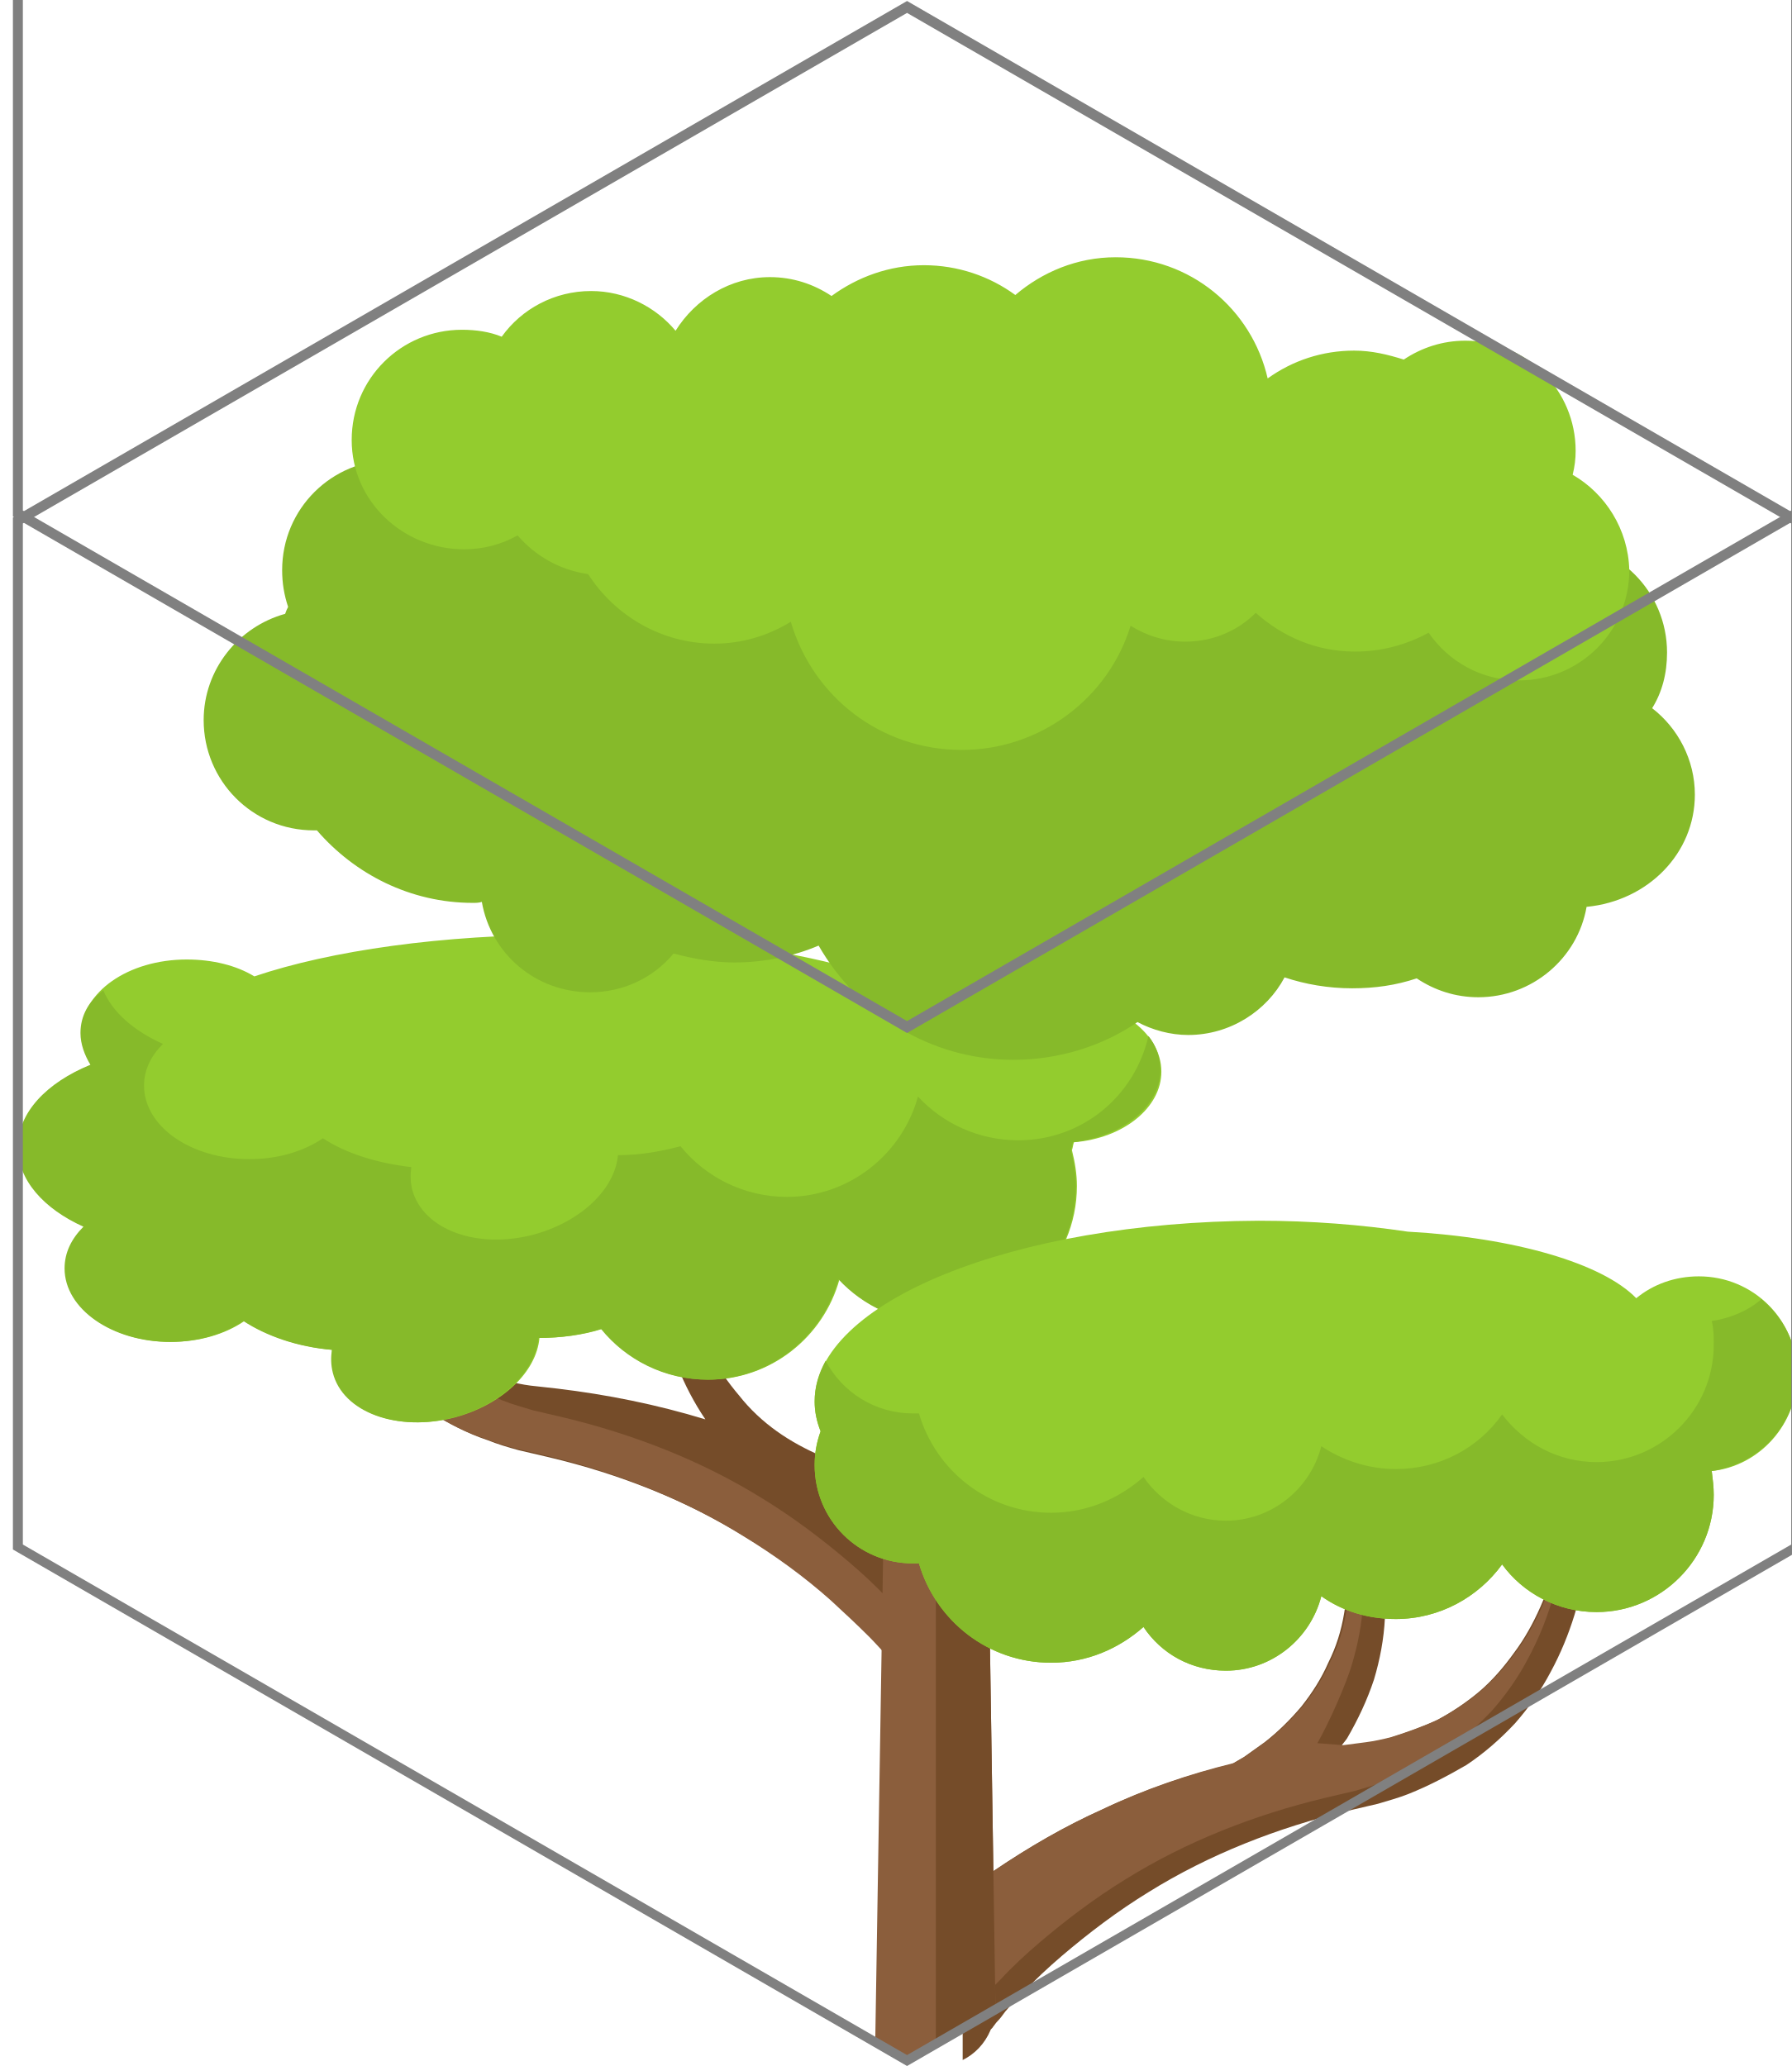
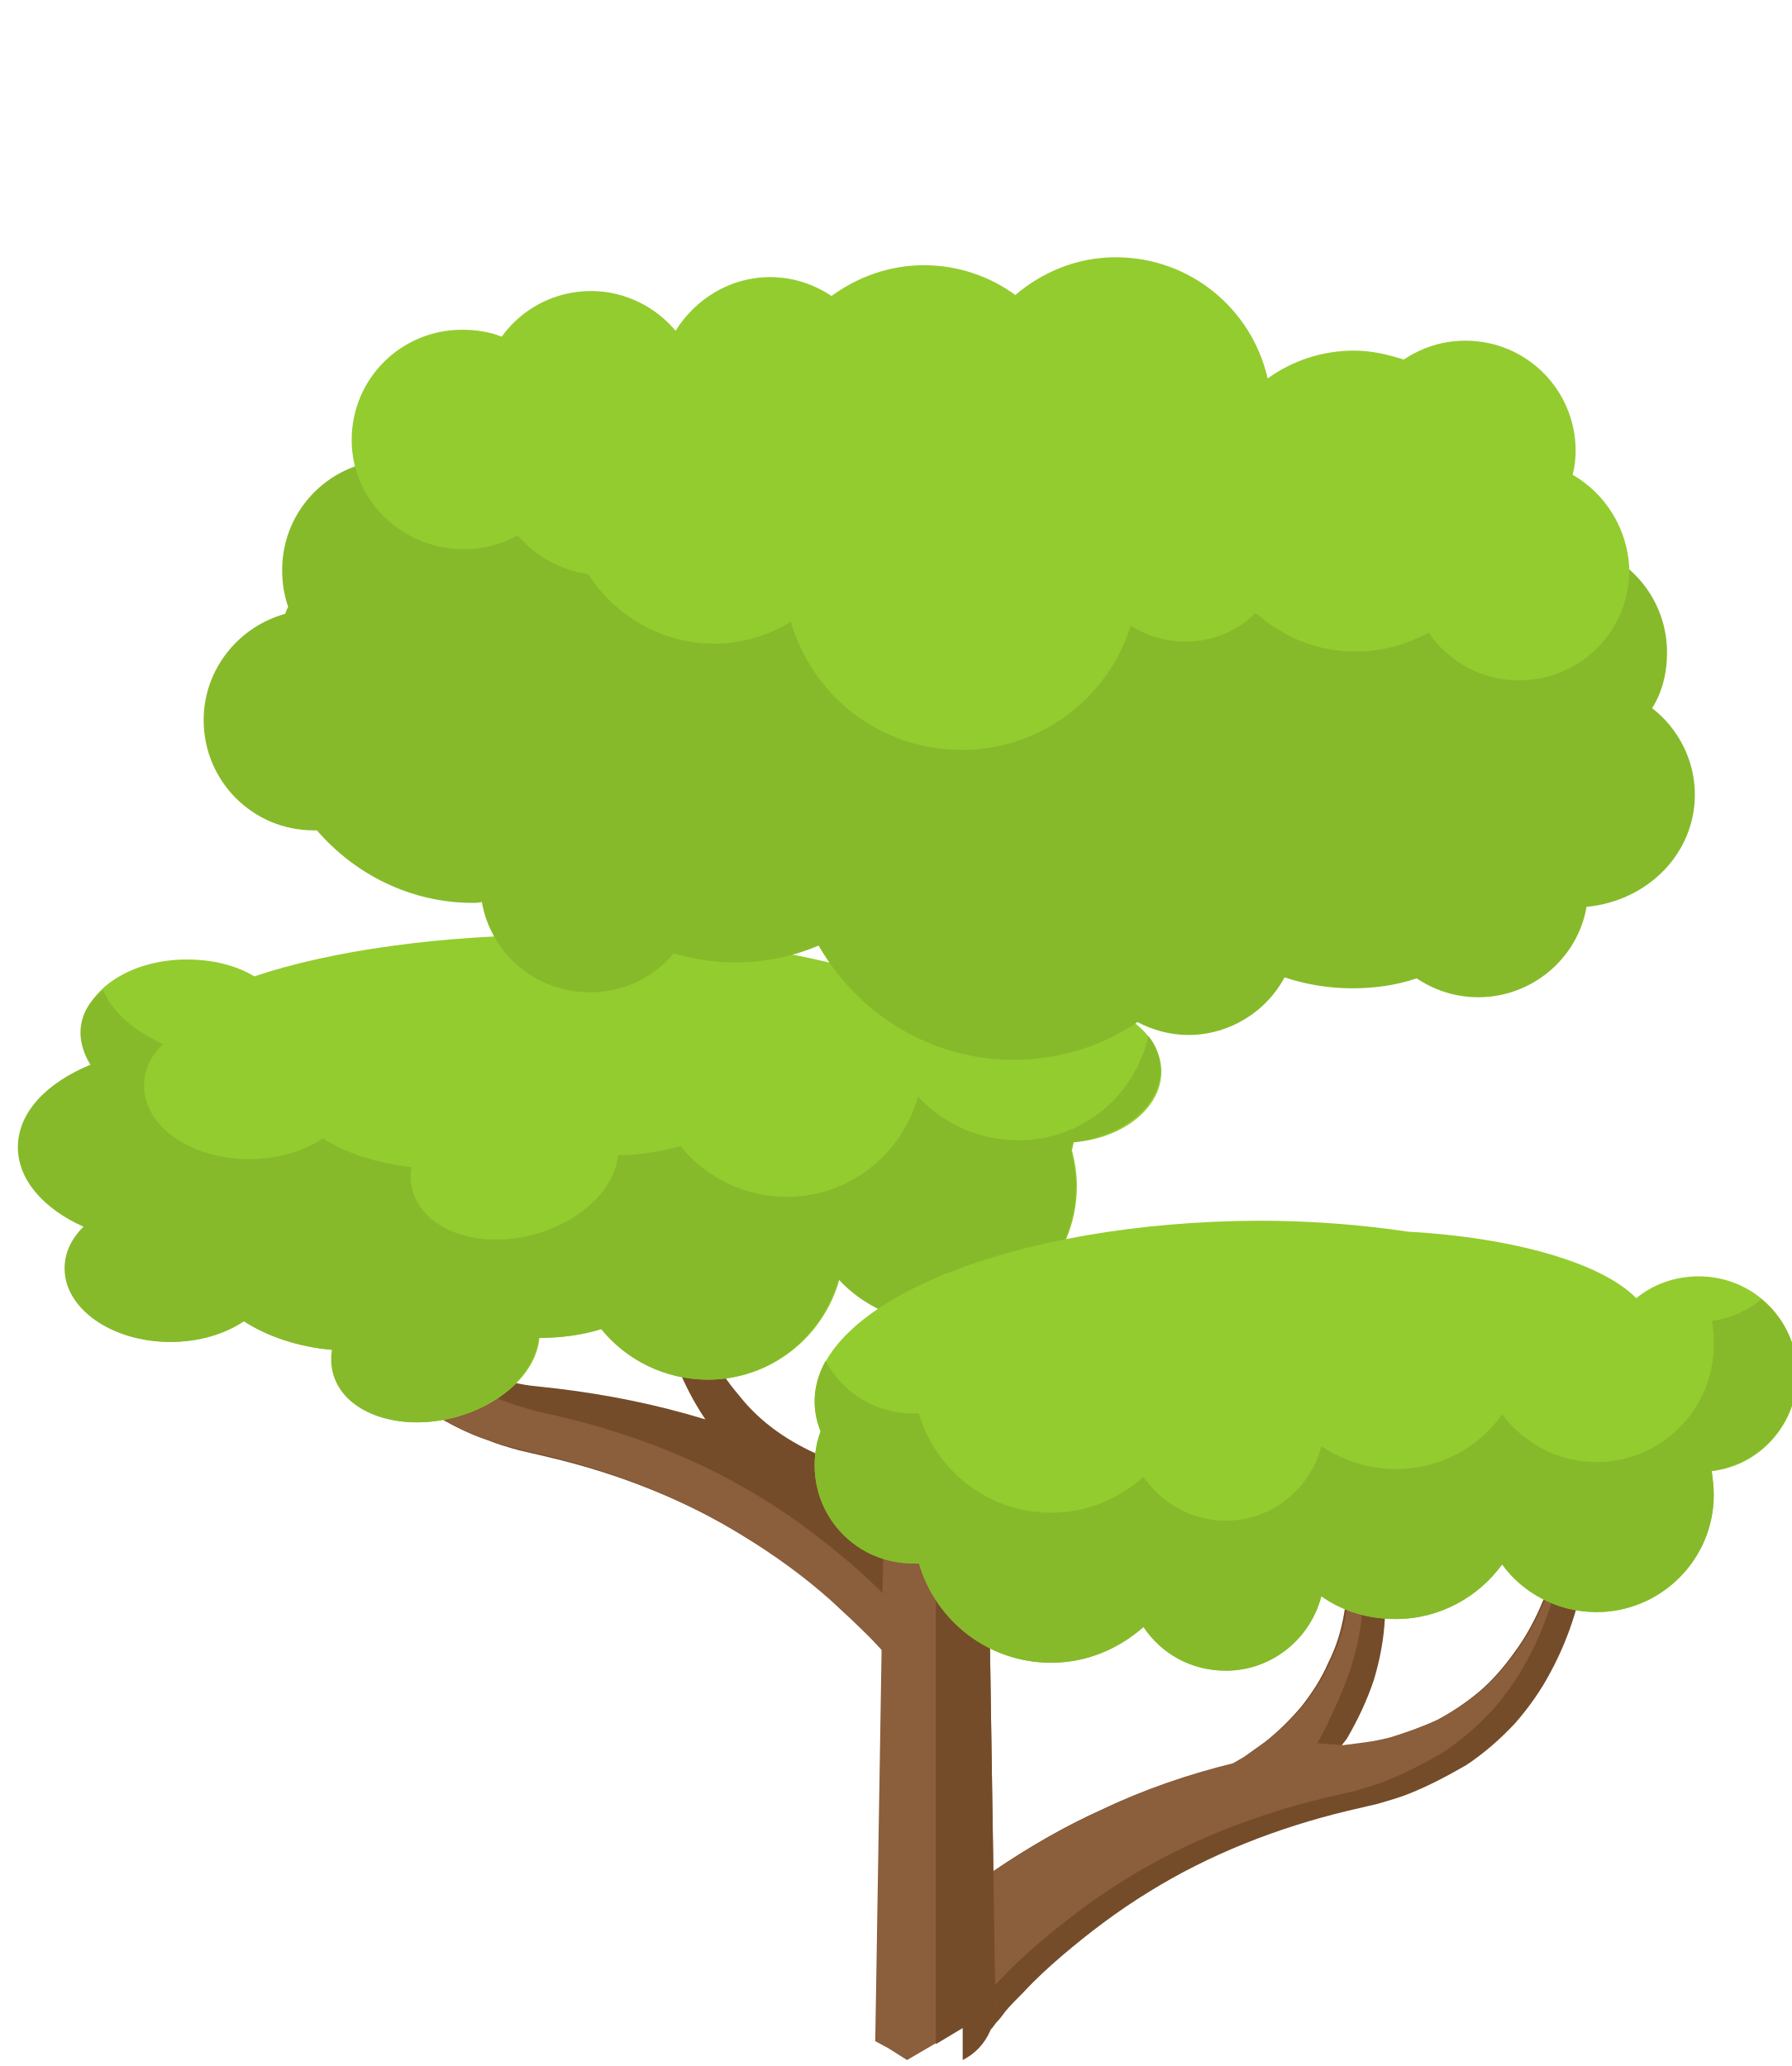
<svg xmlns="http://www.w3.org/2000/svg" version="1.1" id="Layer_1" x="0px" y="0px" viewBox="0 0 180.3 208" style="enable-background:new 0 0 180.3 208;" xml:space="preserve">
  <style type="text/css">
	.st0{fill:#754C29;}
	.st1{fill:#8B5E3C;}
	.st2{enable-background:new    ;}
	.st3{display:none;fill:#8B5E3C;}
	.st4{fill:#93CC2E;}
	.st5{fill:#86BA2A;}
- 	.st6{fill:#808080;}
+ 	.st6{display:none;}
+ 	.st7{display:inline;}
+ 	.st8{fill:#808080;}
</style>
  <g id="Tree01">
    <g>
      <g>
        <g>
          <g>
            <g>
              <path class="st0" d="M93.2,154.3c-0.9-0.7-8.9-7.1-10.5-7.7c-1.6-0.7-3.1-1.5-4.5-2.5s-2.7-2.2-3.8-3.6        c-2.3-2.7-4.1-6-5.4-9.5c-1.3-3.5-2.1-7.3-2.4-11l0,0c0-0.4-0.4-0.6-0.7-0.6c-0.3,0-0.6,0.3-0.6,0.6c-0.2,4,0.2,7.9,1.1,11.8        c0.9,3.9,2.3,7.7,4.6,11.1c-4.9-1.5-9.9-2.5-14.9-3.1l-2.7-0.3c-0.8-0.1-1.7-0.3-2.5-0.5c-1.7-0.4-3.3-1-4.8-1.8        s-3-1.7-4.3-2.9c-1.3-1.1-2.5-2.5-3.5-3.9c-2.1-2.9-3.6-6.3-4.5-9.9c-1-3.6-1.5-7.4-1.4-11.2l0,0c0-0.4-0.3-0.7-0.7-0.7        c-0.3,0-0.6,0.3-0.7,0.6c-0.5,4-0.5,7.9,0.1,11.9s1.7,7.9,3.7,11.6c1,1.8,2.2,3.6,3.6,5.2c1.4,1.6,3.1,3,4.9,4.2        c1.8,1.2,3.7,2.2,5.8,2.9c1,0.4,2,0.7,3.1,1l3,0.7c7.2,1.7,14,4.4,20.1,8.2c3.1,1.9,6,4,8.7,6.4c1.3,1.2,2.6,2.4,3.9,3.7        c0.6,0.6,1.2,1.3,1.8,1.9c0.3,0.3,0.6,0.6,0.8,1c0.1,0.2,0.3,0.3,0.4,0.5c0.1,0.1,0.2,0.3,0.3,0.4c0.6,1.3,1.6,2.3,2.8,3        v-16.6C93.5,154.9,93.4,154.6,93.2,154.3z" />
              <path class="st1" d="M92.4,164.4c-0.1-0.1-0.2-0.3-0.4-0.5c-0.3-0.3-0.5-0.6-0.8-1c-0.5-0.6-1.2-1.3-1.8-1.9        c-1.2-1.3-2.5-2.5-3.9-3.7c-2.7-2.3-5.6-4.5-8.7-6.4c-6.1-3.8-13-6.5-20.1-8.2l-3-0.7c-1-0.3-2.1-0.6-3.1-1        c-2-0.8-3.9-1.8-5.8-2.9c-1.8-1.2-3.4-2.6-4.9-4.2c-1.4-1.6-2.6-3.3-3.6-5.2c-2-3.7-3.1-7.6-3.7-11.6        c-0.2-1.3-0.3-2.6-0.4-3.9c-0.1-1.4-0.2-2.7-0.2-4.1l0,0c0-0.4-0.3-0.7-0.7-0.7c-0.3,0-0.6,0.3-0.7,0.6        c-0.5,4-0.5,7.9,0.1,11.9s1.7,7.9,3.7,11.6c1,1.8,2.2,3.6,3.6,5.2c1.4,1.6,3.1,3,4.9,4.2c1.8,1.2,3.7,2.2,5.8,2.9        c1,0.4,2,0.7,3.1,1l3,0.7c7.2,1.7,14,4.4,20.1,8.2c3.1,1.9,6,4,8.7,6.4c1.3,1.2,2.6,2.4,3.9,3.7c0.6,0.6,1.2,1.3,1.8,1.9        c0.3,0.3,0.6,0.6,0.8,1c0.1,0.2,0.3,0.3,0.4,0.5c0.1,0.1,0.2,0.3,0.3,0.4c0.6,1.3,1.6,2.3,2.8,3v-5.3c-0.4-0.5-0.8-1-1-1.6        C92.6,164.7,92.5,164.5,92.4,164.4z" />
            </g>
            <g>
              <path class="st0" d="M159.7,145.2c0-0.3-0.3-0.6-0.7-0.6c-0.4,0-0.7,0.3-0.7,0.7c0,3.8-0.5,7.6-1.4,11.2        c-1,3.6-2.4,7.1-4.5,9.9c-1,1.4-2.2,2.8-3.5,3.9s-2.8,2.1-4.3,2.9c-1.5,0.7-3.2,1.3-4.8,1.8c-0.8,0.2-1.7,0.4-2.5,0.5        l-2.3,0.3c0.2-0.3,0.4-0.5,0.6-0.8c1.1-1.9,2-3.8,2.7-5.9c0.6-2,1-4.1,1.1-6.2c0.3-4.2-0.4-8.2-1.5-12.1        c-1.2-3.8-2.8-7.4-4.9-10.8c-0.2-0.3-0.5-0.4-0.9-0.2c-0.3,0.2-0.5,0.6-0.3,0.9c1.6,3.4,2.8,7.1,3.4,10.8        c0.6,3.7,0.7,7.4,0.1,10.9c-0.3,1.8-0.8,3.4-1.6,5c-0.7,1.6-1.6,3-2.7,4.4c-1.1,1.3-2.3,2.5-3.7,3.6c-0.7,0.5-1.4,1-2.1,1.5        l-1.2,0.7c-4.5,1.1-8.9,2.6-13.1,4.6c-3.8,1.7-7.4,3.8-10.8,6.1c-0.9,0.6-1.8,1.3-2.7,1.9c-0.1,0.3-0.3,0.6-0.5,0.9v13.1        l6.1-3.6l-6.1,3.6v3.2c1.2-0.6,2.2-1.6,2.8-3c0-0.1,0.2-0.2,0.3-0.4c0.1-0.1,0.2-0.3,0.4-0.5c0.3-0.3,0.5-0.6,0.8-1        c0.5-0.6,1.2-1.3,1.8-1.9c1.2-1.3,2.5-2.5,3.9-3.7c2.7-2.3,5.6-4.5,8.7-6.4c6.1-3.8,13-6.5,20.1-8.2l3-0.7        c1-0.3,2.1-0.6,3.1-1c2-0.8,3.9-1.8,5.8-2.9c1.8-1.2,3.4-2.6,4.9-4.2c1.4-1.6,2.6-3.3,3.6-5.2c2-3.7,3.1-7.6,3.7-11.6        C160.1,153.1,160.2,149.1,159.7,145.2z" />
              <path class="st1" d="M157.1,156.4c-1,3.6-2.4,7.1-4.5,9.9c-1,1.4-2.2,2.8-3.5,3.9c-1.3,1.1-2.8,2.1-4.3,2.9        c-1.5,0.7-3.2,1.3-4.8,1.8c-0.8,0.2-1.7,0.4-2.5,0.5l-2.3,0.3l-2.6-0.2c1.1-1.9,2.9-5.9,3.5-8c0.6-2,1-4.1,1.1-6.2        c0.3-4.2-0.4-8.2-1.5-12.1c-1-3.2-2.2-6.2-3.8-9c0,0.1,0,0.2,0.1,0.4c1.6,3.4,2.8,7.1,3.4,10.8c0.6,3.7,0.7,7.4,0.1,10.9        c-0.3,1.8-0.8,3.4-1.6,5c-0.7,1.6-1.6,3-2.7,4.4c-1.1,1.3-2.3,2.5-3.7,3.6c-0.7,0.5-1.4,1-2.1,1.5l-1.2,0.7        c-4.5,1.1-8.9,2.6-13.1,4.6c-3.8,1.7-7.4,3.8-10.8,6.1c-0.9,0.6-1.8,1.3-2.7,1.9c-0.1,0.3-0.3,0.6-0.5,0.9v12.8        c0.2-0.3,0.4-0.6,0.6-1c-0.3,0.2-0.2,0,0-0.1c0.1-0.1,0.2-0.3,0.4-0.5c0.3-0.3,0.5-0.6,0.8-1c0.5-0.6,1.2-1.3,1.8-1.9        c1.2-1.3,2.5-2.5,3.9-3.7c2.7-2.3,5.6-4.5,8.7-6.4c6.1-3.8,13-6.5,20.1-8.2l3-0.7c1-0.3,2.1-0.6,3.1-1c2-0.8,3.9-1.8,5.8-2.9        c1.8-1.2,3.4-2.6,4.9-4.2c1.4-1.6,2.6-3.3,3.6-5.2c2-3.7,3.1-7.6,3.7-11.6c0.1-0.5,0.1-0.9,0.1-1.4        C157.4,154.8,157.3,155.6,157.1,156.4z" />
            </g>
            <g>
              <g>
                <g>
                  <g class="st2">
                    <g>
                      <path class="st3" d="M100.2,202.2l-8.9,5.3L100.2,202.2L100.2,202.2l-8.9,5.1l0,0l0,0l0,0l0,0l-1.9-1.1l2,1.2l-2-1.2            l-1.3-0.7l-0.9,56.4c-0.1,0.9,0.6,1.9,1.9,2.7c2.8,1.6,7.4,1.6,10.2,0c1.3-0.8,1.9-1.8,1.8-2.7L100.2,202.2z" />
                      <polygon class="st1" points="88.1,205.5 89.4,206.2 91.3,207.4 100.2,202.2 98.1,63.8 90.4,63.8 88.1,205.5 89.4,206.2                       " />
                    </g>
                  </g>
                  <polygon class="st0" points="98.1,63.8 94.2,63.8 94.2,205.8 100.2,202.2         " />
                </g>
              </g>
            </g>
          </g>
          <g>
            <path class="st4" d="M116.9,107.9c0-4.1-4.8-7.4-10.6-7.4c-3.6,0-6.7,1.2-8.6,3.1c-4.6-5.5-21.1-9.5-40.8-9.5       c-12.4,0-23.6,1.6-31.3,4.2c-1.8-1.1-4.2-1.7-6.8-1.7c-5.9,0-10.6,3.3-10.6,7.4c0,1.1,0.4,2.2,1,3.2c-4.4,1.8-7.3,4.8-7.3,8.3       c0,3.3,2.6,6.2,6.6,8c-1.2,1.2-1.9,2.6-1.9,4.2c0,4.1,4.8,7.4,10.6,7.4c2.9,0,5.5-0.8,7.4-2.1c2.3,1.5,5.4,2.6,8.9,2.9       c-0.1,0.8-0.1,1.5,0.1,2.3c1,4,6.5,6,12.2,4.5c4.8-1.3,8.2-4.6,8.5-8c2.2,0,4.4-0.3,6.3-0.9c2.5,3.1,6.4,5.1,10.7,5.1       c6.3,0,11.6-4.3,13.2-10.1c2.5,2.7,6.1,4.4,10.1,4.4c7.6,0,13.8-6.2,13.8-13.8c0-1.2-0.2-2.4-0.5-3.6c0.1-0.3,0.1-0.5,0.2-0.8       C113.1,114.6,116.9,111.5,116.9,107.9z" />
            <path class="st5" d="M102.5,114.8c-4,0-7.6-1.7-10.1-4.4c-1.6,5.8-6.9,10.1-13.2,10.1c-4.3,0-8.2-2-10.7-5.1       c-1.9,0.5-4,0.9-6.3,0.9c-0.3,3.4-3.7,6.7-8.5,8c-5.7,1.5-11.1-0.5-12.2-4.5c-0.2-0.8-0.2-1.5-0.1-2.3       c-3.5-0.4-6.6-1.4-8.9-2.9c-1.9,1.3-4.5,2.1-7.4,2.1c-5.9,0-10.6-3.3-10.6-7.4c0-1.6,0.7-3,1.9-4.2c-2.9-1.3-5.1-3.2-6-5.4       c-1.5,1.1-2.3,2.6-2.3,4.3c0,1.1,0.4,2.2,1,3.2c-4.4,1.8-7.3,4.8-7.3,8.3c0,3.3,2.6,6.2,6.6,8c-1.2,1.2-1.9,2.6-1.9,4.2       c0,4.1,4.8,7.4,10.6,7.4c2.9,0,5.5-0.8,7.4-2.1c2.3,1.5,5.4,2.6,8.9,2.9c-0.1,0.8-0.1,1.5,0.1,2.3c1,4,6.5,6,12.2,4.5       c4.8-1.3,8.2-4.6,8.5-8c2.2,0,4.4-0.3,6.3-0.9c2.5,3.1,6.4,5.1,10.7,5.1c6.3,0,11.6-4.3,13.2-10.1c2.5,2.7,6.1,4.4,10.1,4.4       c7.6,0,13.8-6.2,13.8-13.8c0-1.2-0.2-2.4-0.5-3.6c0.1-0.3,0.1-0.5,0.2-0.8c5-0.6,8.8-3.6,8.8-7.3c0-1.2-0.4-2.4-1.2-3.4       C114.2,110.4,108.9,114.8,102.5,114.8z" />
            <g>
              <path class="st4" d="M180.9,138.4c0-5.5-4.4-9.9-9.9-9.9c-2.4,0-4.6,0.8-6.3,2.2c-3.4-3.5-12.2-6.1-23-6.7        c-4.7-0.7-9.7-1.1-15-1.1C102,123,82,131.1,82,141.1c0,1,0.2,2,0.6,3c-0.4,1.1-0.6,2.2-0.6,3.4c0,5.5,4.4,9.9,9.9,9.9        c0.2,0,0.4,0,0.6,0c1.7,5.8,7,10,13.3,10c3.6,0,6.8-1.4,9.3-3.6c1.8,2.7,4.8,4.4,8.3,4.4c4.6,0,8.5-3.2,9.6-7.5        c2.1,1.5,4.7,2.3,7.5,2.3c4.4,0,8.3-2.2,10.7-5.5c2.1,2.9,5.6,4.8,9.5,4.8c6.5,0,11.8-5.3,11.8-11.8c0-0.8-0.1-1.6-0.2-2.4        C177.1,147.6,180.9,143.4,180.9,138.4z" />
              <path class="st5" d="M177.3,130.8c-1.4,1.2-3.1,1.9-5,2.2c0.2,0.8,0.2,1.5,0.2,2.4c0,6.5-5.3,11.8-11.8,11.8        c-3.9,0-7.3-1.9-9.5-4.8c-2.4,3.4-6.3,5.5-10.7,5.5c-2.8,0-5.4-0.9-7.5-2.3c-1.1,4.3-5,7.5-9.6,7.5c-3.5,0-6.5-1.8-8.3-4.4        c-2.5,2.2-5.7,3.6-9.3,3.6c-6.3,0-11.6-4.2-13.3-10c-0.2,0-0.4,0-0.6,0c-3.8,0-7.1-2.1-8.8-5.3c-0.7,1.3-1.1,2.6-1.1,4.1        c0,1,0.2,2,0.6,3c-0.4,1.1-0.6,2.2-0.6,3.4c0,5.5,4.4,9.9,9.9,9.9c0.2,0,0.4,0,0.6,0c1.7,5.8,7,10,13.3,10        c3.6,0,6.8-1.4,9.3-3.6c1.8,2.7,4.8,4.4,8.3,4.4c4.6,0,8.5-3.2,9.6-7.5c2.1,1.5,4.7,2.3,7.5,2.3c4.4,0,8.3-2.2,10.7-5.5        c2.1,2.9,5.6,4.8,9.5,4.8c6.5,0,11.8-5.3,11.8-11.8c0-0.8-0.1-1.6-0.2-2.4c4.9-0.7,8.6-4.8,8.6-9.8        C180.9,135.3,179.5,132.6,177.3,130.8z" />
            </g>
            <g>
              <path class="st5" d="M170.6,80c0-3.5-1.7-6.7-4.3-8.7c1-1.6,1.5-3.5,1.5-5.6c0-6.1-4.9-11.1-11.1-11.1c-2.8,0-5.3,1-7.3,2.7        c-1.4-9.9-9.9-17.6-20.3-17.6c-1.8,0-3.6,0.3-5.3,0.7c-4.7-5.8-11.8-9.5-19.9-9.5c-8.7,0-16.4,4.4-21,11        c-2.8-1.4-5.9-2.2-9.3-2.2c-8,0-14.9,4.6-18.3,11.2c-2.4-1-5-1.5-7.7-1.5c-0.1,0-0.3,0-0.4,0c-2-1.9-4.7-3.1-7.7-3.1        c-6.1,0-11.1,4.9-11.1,11.1c0,1.3,0.2,2.5,0.6,3.7c-0.1,0.2-0.2,0.4-0.3,0.7c-4.7,1.3-8.2,5.6-8.2,10.7        c0,6.1,4.9,11.1,11.1,11.1c0.1,0,0.2,0,0.3,0c3.8,4.4,9.4,7.3,15.7,7.3c0.3,0,0.6,0,0.9-0.1c0.9,5.2,5.4,9.1,10.9,9.1        c3.4,0,6.4-1.5,8.4-3.9c1.9,0.5,4,0.9,6.1,0.9c3,0,5.9-0.6,8.5-1.7c3.9,6.8,11.2,11.5,19.6,11.5c4.6,0,9-1.4,12.5-3.8        c1.5,0.8,3.3,1.3,5.1,1.3c4.2,0,7.9-2.4,9.7-5.8c2.1,0.7,4.4,1.1,6.8,1.1c2.3,0,4.4-0.3,6.5-1c1.8,1.2,3.9,1.9,6.2,1.9        c5.4,0,10-3.9,10.9-9.1C165.9,90.7,170.6,85.9,170.6,80z" />
              <path class="st4" d="M158.3,47.8c0.2-0.8,0.3-1.6,0.3-2.4c0-6.1-4.9-11.1-11.1-11.1c-2.3,0-4.4,0.7-6.2,1.9        c-1.6-0.5-3.2-0.9-5-0.9c-3.2,0-6.2,1-8.7,2.8c-1.6-7-7.8-12.2-15.3-12.2c-3.9,0-7.4,1.5-10.1,3.8c-2.6-1.9-5.8-3-9.2-3        c-3.5,0-6.7,1.2-9.3,3.1c-1.8-1.2-3.9-1.9-6.2-1.9c-4,0-7.5,2.2-9.5,5.4c-2-2.4-5.1-4-8.5-4c-3.7,0-7,1.8-9,4.6        c-1.2-0.5-2.6-0.7-4-0.7c-6.1,0-11.1,4.9-11.1,11.1s5.2,11,11.3,11c2,0,3.8-0.5,5.4-1.4c1.8,2.1,4.3,3.5,7.1,3.9        c2.7,4.2,7.4,7,12.7,7c2.8,0,5.4-0.8,7.7-2.2c2.2,7.5,9,12.9,17.2,12.9c8,0,14.8-5.3,17-12.5c1.6,1,3.5,1.6,5.5,1.6        c2.8,0,5.3-1.1,7.1-2.9c2.7,2.4,6.1,3.9,10,3.9c2.7,0,5.2-0.7,7.4-1.9c2,2.9,5.3,4.8,9.1,4.8c6.1,0,11.1-4.9,11.1-11.1        C163.9,53.3,161.6,49.7,158.3,47.8z" />
            </g>
          </g>
        </g>
      </g>
    </g>
  </g>
-   <g id="grid">
-     <g>
-       <path class="st6" d="M91.3,1.3l89,51.4v102.8l-89,51.4l-89-51.4V52.7L91.3,1.3 M91.3,0.1l-90,52V156l90,52l90-52V52.1L91.3,0.1    L91.3,0.1z" />
+   <g id="grid" class="st6">
+     <g class="st7">
+       <path class="st8" d="M91.3,1.3l89,51.4v102.8l-89,51.4l-89-51.4V52.7L91.3,1.3 M91.3,0.1l-90,52V156l90,52l90-52V52.1L91.3,0.1    L91.3,0.1z" />
    </g>
-     <g>
-       <path class="st6" d="M91.3-102.7l89,51.4V51.4l-89,51.4l-89-51.4V-51.3L91.3-102.7 M91.3-103.9l-90,52V52l90,52l90-52V-51.9    L91.3-103.9L91.3-103.9z" />
+     <g class="st7">
+       <path class="st8" d="M91.3-102.7l89,51.4V51.4l-89,51.4l-89-51.4V-51.3L91.3-102.7 M91.3-103.9l-90,52V52l90,52l90-52V-51.9    L91.3-103.9L91.3-103.9z" />
    </g>
  </g>
</svg>
